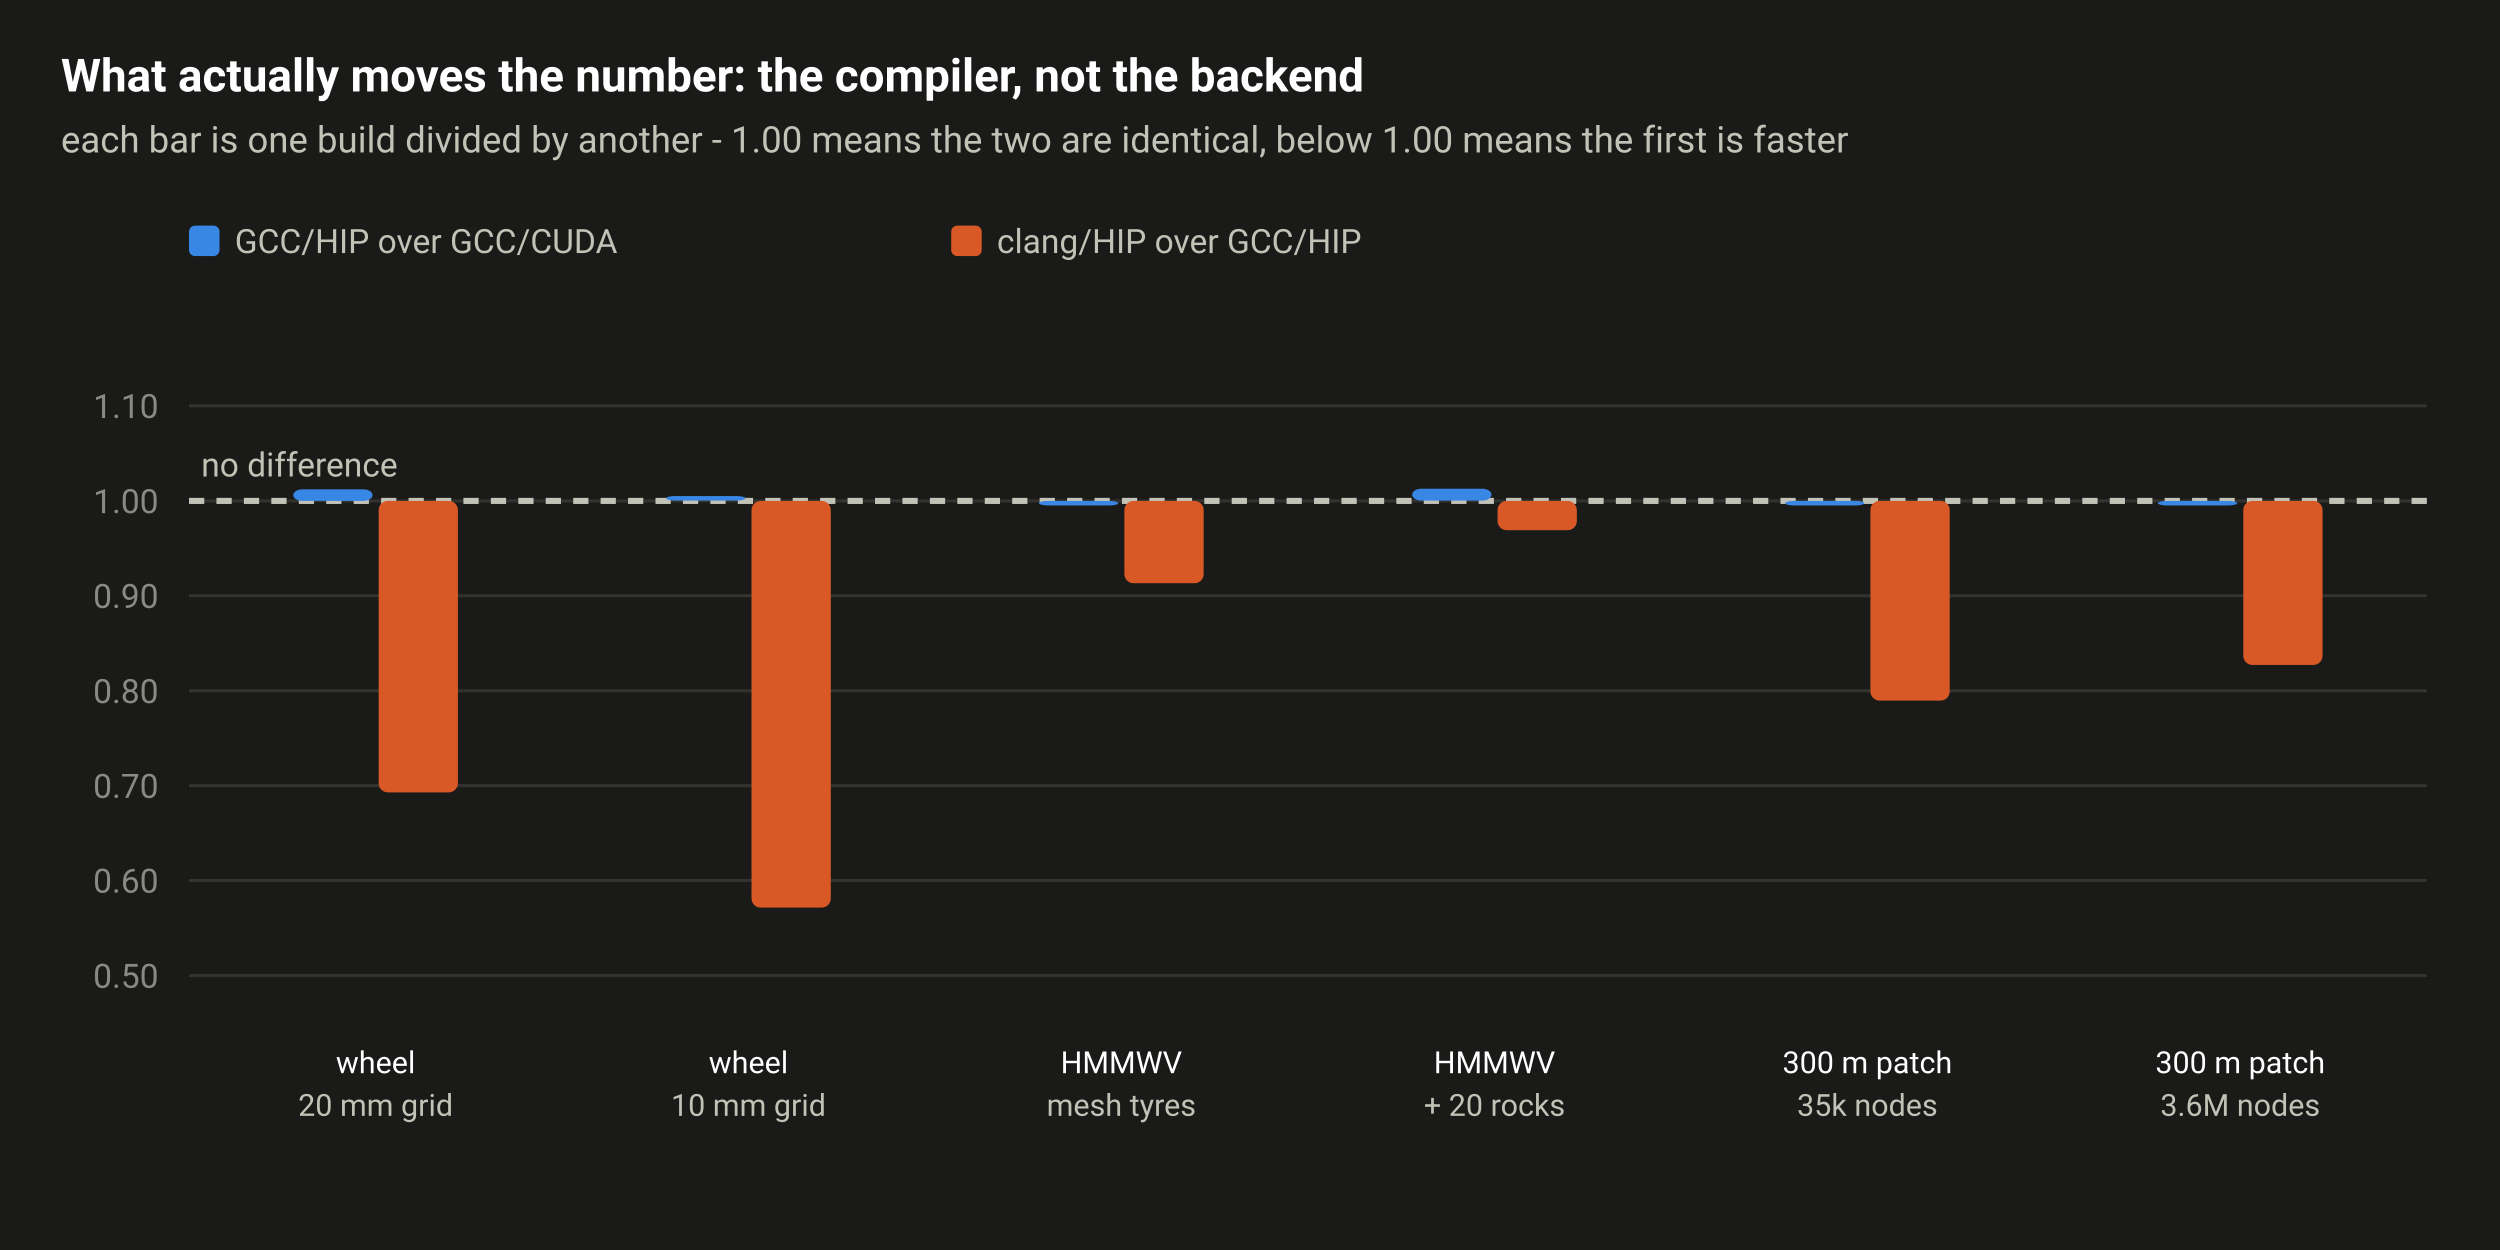
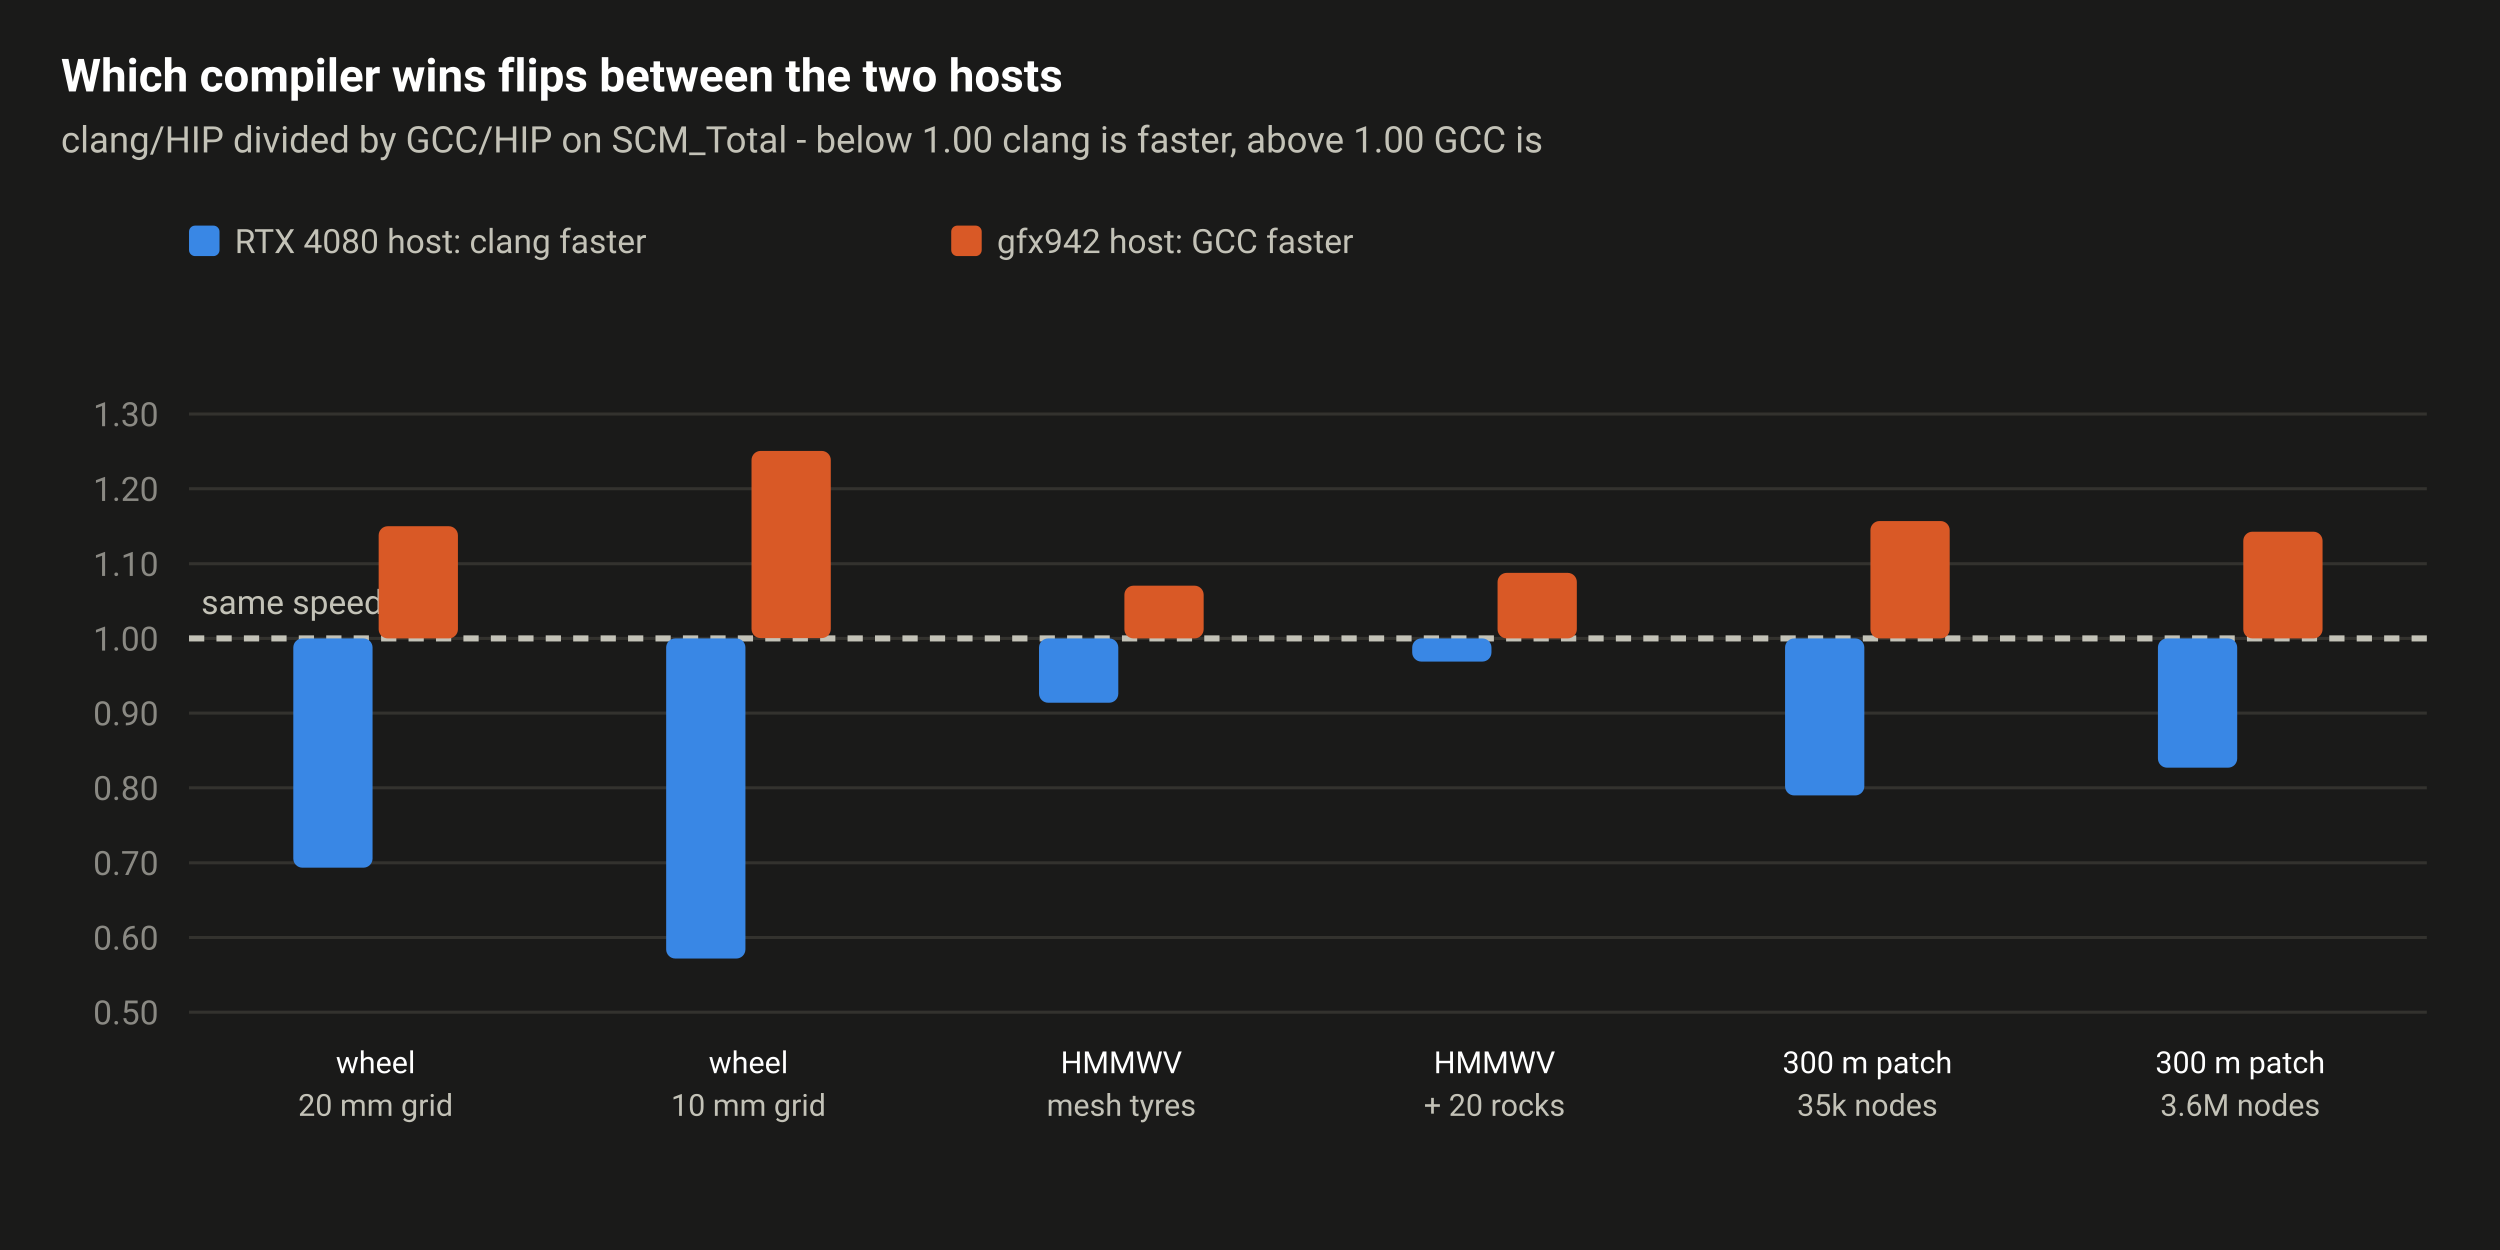
<svg xmlns="http://www.w3.org/2000/svg" width="820" height="410" viewBox="0 0 820 410" role="img">
  <rect width="820" height="410" fill="#1a1a19" />
-   <text x="20.0" y="30.0" font-family="system-ui,-apple-system,'Segoe UI',Roboto,sans-serif" font-size="15" font-weight="600" fill="#ffffff" text-anchor="start">What actually moves the number: the compiler, not the backend</text>
-   <text x="20.0" y="50.0" font-family="system-ui,-apple-system,'Segoe UI',Roboto,sans-serif" font-size="12" font-weight="400" fill="#c3c2b7" text-anchor="start">each bar is one build divided by another - 1.00 means the two are identical, below 1.00 means the first is faster</text>
-   <line x1="62" y1="320.0" x2="796" y2="320.0" stroke="#33322e" stroke-width="1" />
-   <text x="52.0" y="324.0" font-family="system-ui,-apple-system,'Segoe UI',Roboto,sans-serif" font-size="11" font-weight="400" fill="#8a8983" text-anchor="end">0.50</text>
-   <line x1="62" y1="288.8" x2="796" y2="288.8" stroke="#33322e" stroke-width="1" />
-   <text x="52.0" y="292.8" font-family="system-ui,-apple-system,'Segoe UI',Roboto,sans-serif" font-size="11" font-weight="400" fill="#8a8983" text-anchor="end">0.60</text>
-   <line x1="62" y1="257.7" x2="796" y2="257.7" stroke="#33322e" stroke-width="1" />
-   <text x="52.0" y="261.7" font-family="system-ui,-apple-system,'Segoe UI',Roboto,sans-serif" font-size="11" font-weight="400" fill="#8a8983" text-anchor="end">0.70</text>
-   <line x1="62" y1="226.6" x2="796" y2="226.6" stroke="#33322e" stroke-width="1" />
-   <text x="52.0" y="230.6" font-family="system-ui,-apple-system,'Segoe UI',Roboto,sans-serif" font-size="11" font-weight="400" fill="#8a8983" text-anchor="end">0.80</text>
-   <line x1="62" y1="195.4" x2="796" y2="195.4" stroke="#33322e" stroke-width="1" />
-   <text x="52.0" y="199.4" font-family="system-ui,-apple-system,'Segoe UI',Roboto,sans-serif" font-size="11" font-weight="400" fill="#8a8983" text-anchor="end">0.90</text>
-   <line x1="62" y1="164.3" x2="796" y2="164.3" stroke="#33322e" stroke-width="1" />
-   <text x="52.0" y="168.3" font-family="system-ui,-apple-system,'Segoe UI',Roboto,sans-serif" font-size="11" font-weight="400" fill="#8a8983" text-anchor="end">1.00</text>
-   <line x1="62" y1="133.1" x2="796" y2="133.1" stroke="#33322e" stroke-width="1" />
-   <text x="52.0" y="137.1" font-family="system-ui,-apple-system,'Segoe UI',Roboto,sans-serif" font-size="11" font-weight="400" fill="#8a8983" text-anchor="end">1.10</text>
-   <line x1="62" y1="164.3" x2="796" y2="164.3" stroke="#c3c2b7" stroke-width="2" stroke-dasharray="5 4" />
-   <text x="66.0" y="156.3" font-family="system-ui,-apple-system,'Segoe UI',Roboto,sans-serif" font-size="11" font-weight="400" fill="#c3c2b7" text-anchor="start">no difference</text>
+   <text x="20.0" y="30.0" font-family="system-ui,-apple-system,'Segoe UI',Roboto,sans-serif" font-size="15" font-weight="600" fill="#ffffff" text-anchor="start">Which compiler wins flips between the two hosts</text>
+   <text x="20.0" y="50.0" font-family="system-ui,-apple-system,'Segoe UI',Roboto,sans-serif" font-size="12" font-weight="400" fill="#c3c2b7" text-anchor="start">clang/HIP divided by GCC/HIP on SCM_Total - below 1.00 clang is faster, above 1.00 GCC is</text>
+   <line x1="62" y1="332.0" x2="796" y2="332.0" stroke="#33322e" stroke-width="1" />
+   <text x="52.0" y="336.0" font-family="system-ui,-apple-system,'Segoe UI',Roboto,sans-serif" font-size="11" font-weight="400" fill="#8a8983" text-anchor="end">0.50</text>
+   <line x1="62" y1="307.5" x2="796" y2="307.5" stroke="#33322e" stroke-width="1" />
+   <text x="52.0" y="311.5" font-family="system-ui,-apple-system,'Segoe UI',Roboto,sans-serif" font-size="11" font-weight="400" fill="#8a8983" text-anchor="end">0.60</text>
+   <line x1="62" y1="283.0" x2="796" y2="283.0" stroke="#33322e" stroke-width="1" />
+   <text x="52.0" y="287.0" font-family="system-ui,-apple-system,'Segoe UI',Roboto,sans-serif" font-size="11" font-weight="400" fill="#8a8983" text-anchor="end">0.70</text>
+   <line x1="62" y1="258.4" x2="796" y2="258.4" stroke="#33322e" stroke-width="1" />
+   <text x="52.0" y="262.4" font-family="system-ui,-apple-system,'Segoe UI',Roboto,sans-serif" font-size="11" font-weight="400" fill="#8a8983" text-anchor="end">0.80</text>
+   <line x1="62" y1="233.9" x2="796" y2="233.9" stroke="#33322e" stroke-width="1" />
+   <text x="52.0" y="237.9" font-family="system-ui,-apple-system,'Segoe UI',Roboto,sans-serif" font-size="11" font-weight="400" fill="#8a8983" text-anchor="end">0.90</text>
+   <line x1="62" y1="209.4" x2="796" y2="209.4" stroke="#33322e" stroke-width="1" />
+   <text x="52.0" y="213.4" font-family="system-ui,-apple-system,'Segoe UI',Roboto,sans-serif" font-size="11" font-weight="400" fill="#8a8983" text-anchor="end">1.00</text>
+   <line x1="62" y1="184.9" x2="796" y2="184.9" stroke="#33322e" stroke-width="1" />
+   <text x="52.0" y="188.9" font-family="system-ui,-apple-system,'Segoe UI',Roboto,sans-serif" font-size="11" font-weight="400" fill="#8a8983" text-anchor="end">1.10</text>
+   <line x1="62" y1="160.3" x2="796" y2="160.3" stroke="#33322e" stroke-width="1" />
+   <text x="52.0" y="164.3" font-family="system-ui,-apple-system,'Segoe UI',Roboto,sans-serif" font-size="11" font-weight="400" fill="#8a8983" text-anchor="end">1.20</text>
+   <line x1="62" y1="135.8" x2="796" y2="135.8" stroke="#33322e" stroke-width="1" />
+   <text x="52.0" y="139.8" font-family="system-ui,-apple-system,'Segoe UI',Roboto,sans-serif" font-size="11" font-weight="400" fill="#8a8983" text-anchor="end">1.30</text>
+   <line x1="62" y1="209.4" x2="796" y2="209.4" stroke="#c3c2b7" stroke-width="2" stroke-dasharray="5 4" />
+   <text x="66.0" y="201.4" font-family="system-ui,-apple-system,'Segoe UI',Roboto,sans-serif" font-size="11" font-weight="400" fill="#c3c2b7" text-anchor="start">same speed</text>
  <text x="123.2" y="352.0" font-family="system-ui,-apple-system,'Segoe UI',Roboto,sans-serif" font-size="10" font-weight="400" fill="#ffffff" text-anchor="middle">wheel</text>
  <text x="123.2" y="366.0" font-family="system-ui,-apple-system,'Segoe UI',Roboto,sans-serif" font-size="10" font-weight="400" fill="#c3c2b7" text-anchor="middle">20 mm grid</text>
-   <rect x="96.2" y="160.5" width="26.0" height="3.8" rx="3" fill="#3987e5" />
-   <rect x="124.2" y="164.3" width="26.0" height="95.6" rx="3" fill="#d95926" />
+   <rect x="96.2" y="209.4" width="26.0" height="75.2" rx="3" fill="#3987e5" />
+   <rect x="124.2" y="172.6" width="26.0" height="36.8" rx="3" fill="#d95926" />
  <text x="245.5" y="352.0" font-family="system-ui,-apple-system,'Segoe UI',Roboto,sans-serif" font-size="10" font-weight="400" fill="#ffffff" text-anchor="middle">wheel</text>
  <text x="245.5" y="366.0" font-family="system-ui,-apple-system,'Segoe UI',Roboto,sans-serif" font-size="10" font-weight="400" fill="#c3c2b7" text-anchor="middle">10 mm grid</text>
-   <rect x="218.5" y="162.7" width="26.0" height="1.5" rx="3" fill="#3987e5" />
-   <rect x="246.5" y="164.3" width="26.0" height="133.4" rx="3" fill="#d95926" />
+   <rect x="218.5" y="209.4" width="26.0" height="105.0" rx="3" fill="#3987e5" />
+   <rect x="246.5" y="147.9" width="26.0" height="61.4" rx="3" fill="#d95926" />
  <text x="367.8" y="352.0" font-family="system-ui,-apple-system,'Segoe UI',Roboto,sans-serif" font-size="10" font-weight="400" fill="#ffffff" text-anchor="middle">HMMWV</text>
  <text x="367.8" y="366.0" font-family="system-ui,-apple-system,'Segoe UI',Roboto,sans-serif" font-size="10" font-weight="400" fill="#c3c2b7" text-anchor="middle">mesh tyres</text>
-   <rect x="340.8" y="164.3" width="26.0" height="1.5" rx="3" fill="#3987e5" />
-   <rect x="368.8" y="164.3" width="26.0" height="27.0" rx="3" fill="#d95926" />
+   <rect x="340.8" y="209.4" width="26.0" height="21.1" rx="3" fill="#3987e5" />
+   <rect x="368.8" y="192.1" width="26.0" height="17.3" rx="3" fill="#d95926" />
  <text x="490.2" y="352.0" font-family="system-ui,-apple-system,'Segoe UI',Roboto,sans-serif" font-size="10" font-weight="400" fill="#ffffff" text-anchor="middle">HMMWV</text>
  <text x="490.2" y="366.0" font-family="system-ui,-apple-system,'Segoe UI',Roboto,sans-serif" font-size="10" font-weight="400" fill="#c3c2b7" text-anchor="middle">+ 20 rocks</text>
-   <rect x="463.2" y="160.3" width="26.0" height="3.9" rx="3" fill="#3987e5" />
-   <rect x="491.2" y="164.3" width="26.0" height="9.6" rx="3" fill="#d95926" />
+   <rect x="463.2" y="209.4" width="26.0" height="7.6" rx="3" fill="#3987e5" />
+   <rect x="491.2" y="187.9" width="26.0" height="21.5" rx="3" fill="#d95926" />
  <text x="612.5" y="352.0" font-family="system-ui,-apple-system,'Segoe UI',Roboto,sans-serif" font-size="10" font-weight="400" fill="#ffffff" text-anchor="middle">300 m patch</text>
  <text x="612.5" y="366.0" font-family="system-ui,-apple-system,'Segoe UI',Roboto,sans-serif" font-size="10" font-weight="400" fill="#c3c2b7" text-anchor="middle">35k nodes</text>
-   <rect x="585.5" y="164.3" width="26.0" height="1.5" rx="3" fill="#3987e5" />
-   <rect x="613.5" y="164.3" width="26.0" height="65.5" rx="3" fill="#d95926" />
+   <rect x="585.5" y="209.4" width="26.0" height="51.5" rx="3" fill="#3987e5" />
+   <rect x="613.5" y="170.9" width="26.0" height="38.5" rx="3" fill="#d95926" />
  <text x="734.8" y="352.0" font-family="system-ui,-apple-system,'Segoe UI',Roboto,sans-serif" font-size="10" font-weight="400" fill="#ffffff" text-anchor="middle">300 m patch</text>
  <text x="734.8" y="366.0" font-family="system-ui,-apple-system,'Segoe UI',Roboto,sans-serif" font-size="10" font-weight="400" fill="#c3c2b7" text-anchor="middle">3.6M nodes</text>
-   <rect x="707.8" y="164.3" width="26.0" height="1.5" rx="3" fill="#3987e5" />
-   <rect x="735.8" y="164.3" width="26.0" height="53.8" rx="3" fill="#d95926" />
+   <rect x="707.8" y="209.4" width="26.0" height="42.4" rx="3" fill="#3987e5" />
+   <rect x="735.8" y="174.4" width="26.0" height="35.0" rx="3" fill="#d95926" />
  <rect x="62" y="74" width="10" height="10" rx="2" fill="#3987e5" />
-   <text x="77.0" y="83.0" font-family="system-ui,-apple-system,'Segoe UI',Roboto,sans-serif" font-size="11" font-weight="400" fill="#c3c2b7" text-anchor="start">GCC/HIP over GCC/CUDA</text>
+   <text x="77.0" y="83.0" font-family="system-ui,-apple-system,'Segoe UI',Roboto,sans-serif" font-size="11" font-weight="400" fill="#c3c2b7" text-anchor="start">RTX 4080 host: clang faster</text>
  <rect x="312" y="74" width="10" height="10" rx="2" fill="#d95926" />
-   <text x="327.0" y="83.0" font-family="system-ui,-apple-system,'Segoe UI',Roboto,sans-serif" font-size="11" font-weight="400" fill="#c3c2b7" text-anchor="start">clang/HIP over GCC/HIP</text>
+   <text x="327.0" y="83.0" font-family="system-ui,-apple-system,'Segoe UI',Roboto,sans-serif" font-size="11" font-weight="400" fill="#c3c2b7" text-anchor="start">gfx942 host: GCC faster</text>
</svg>
